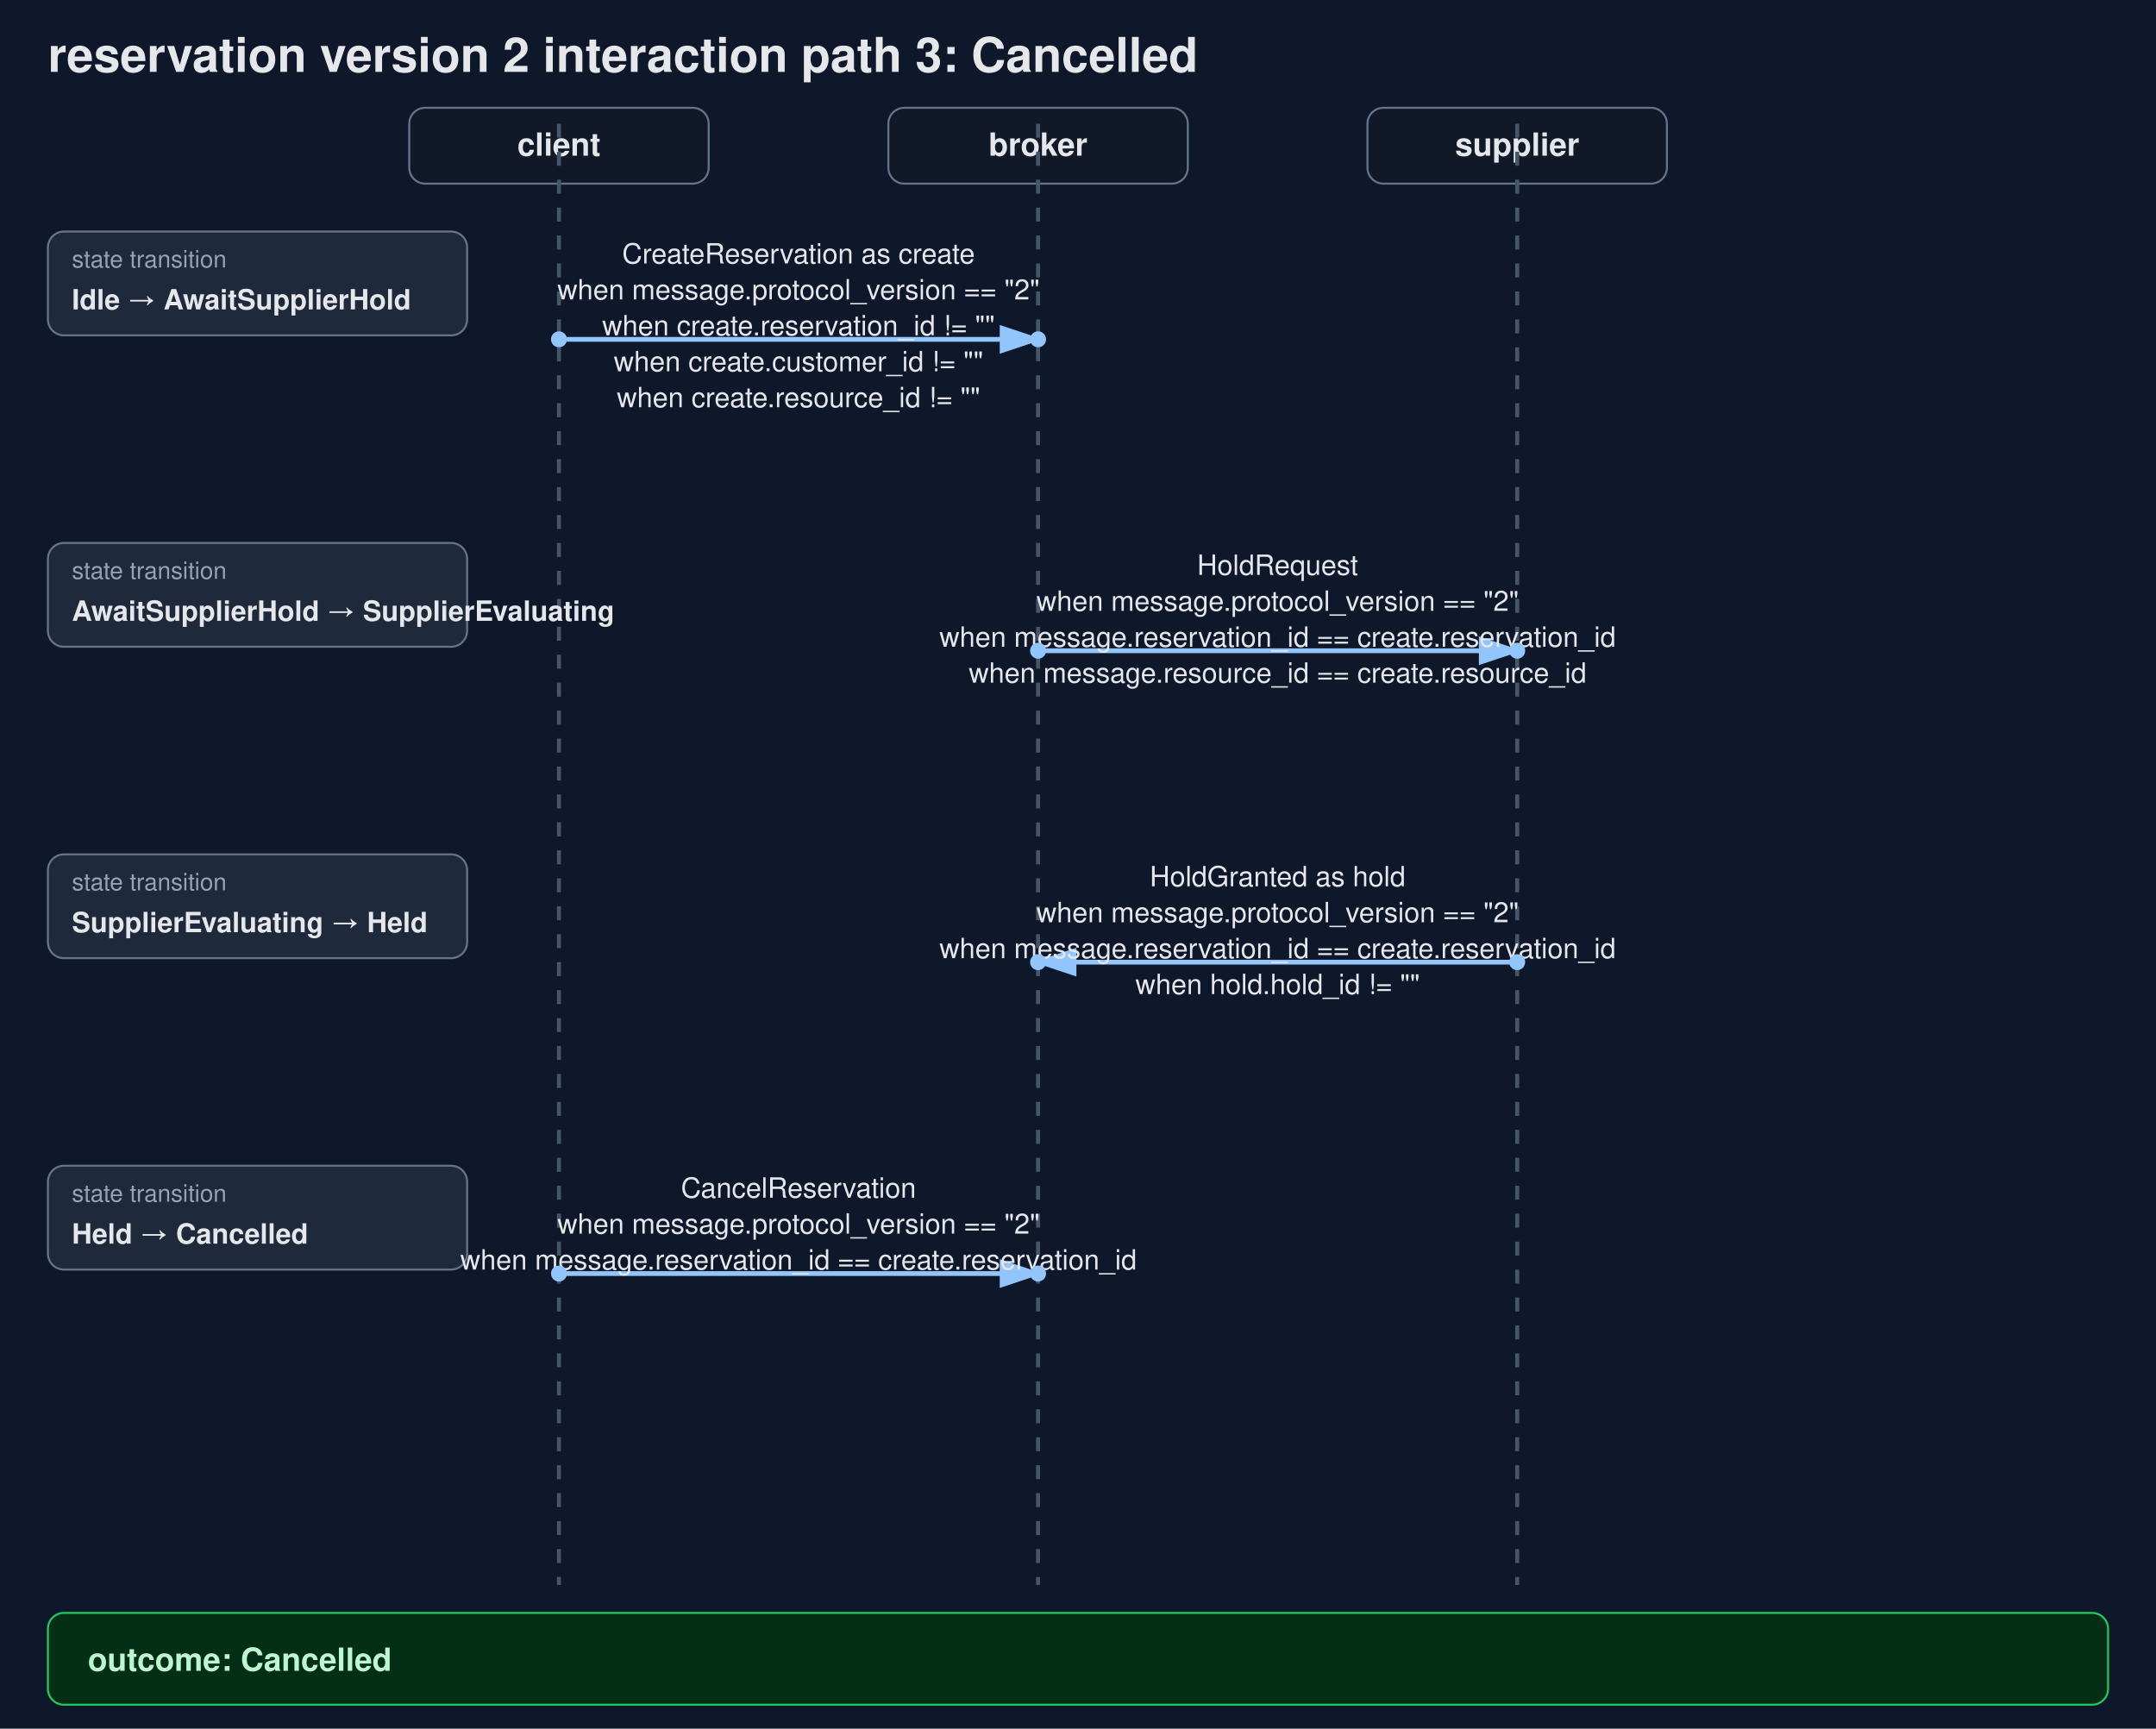
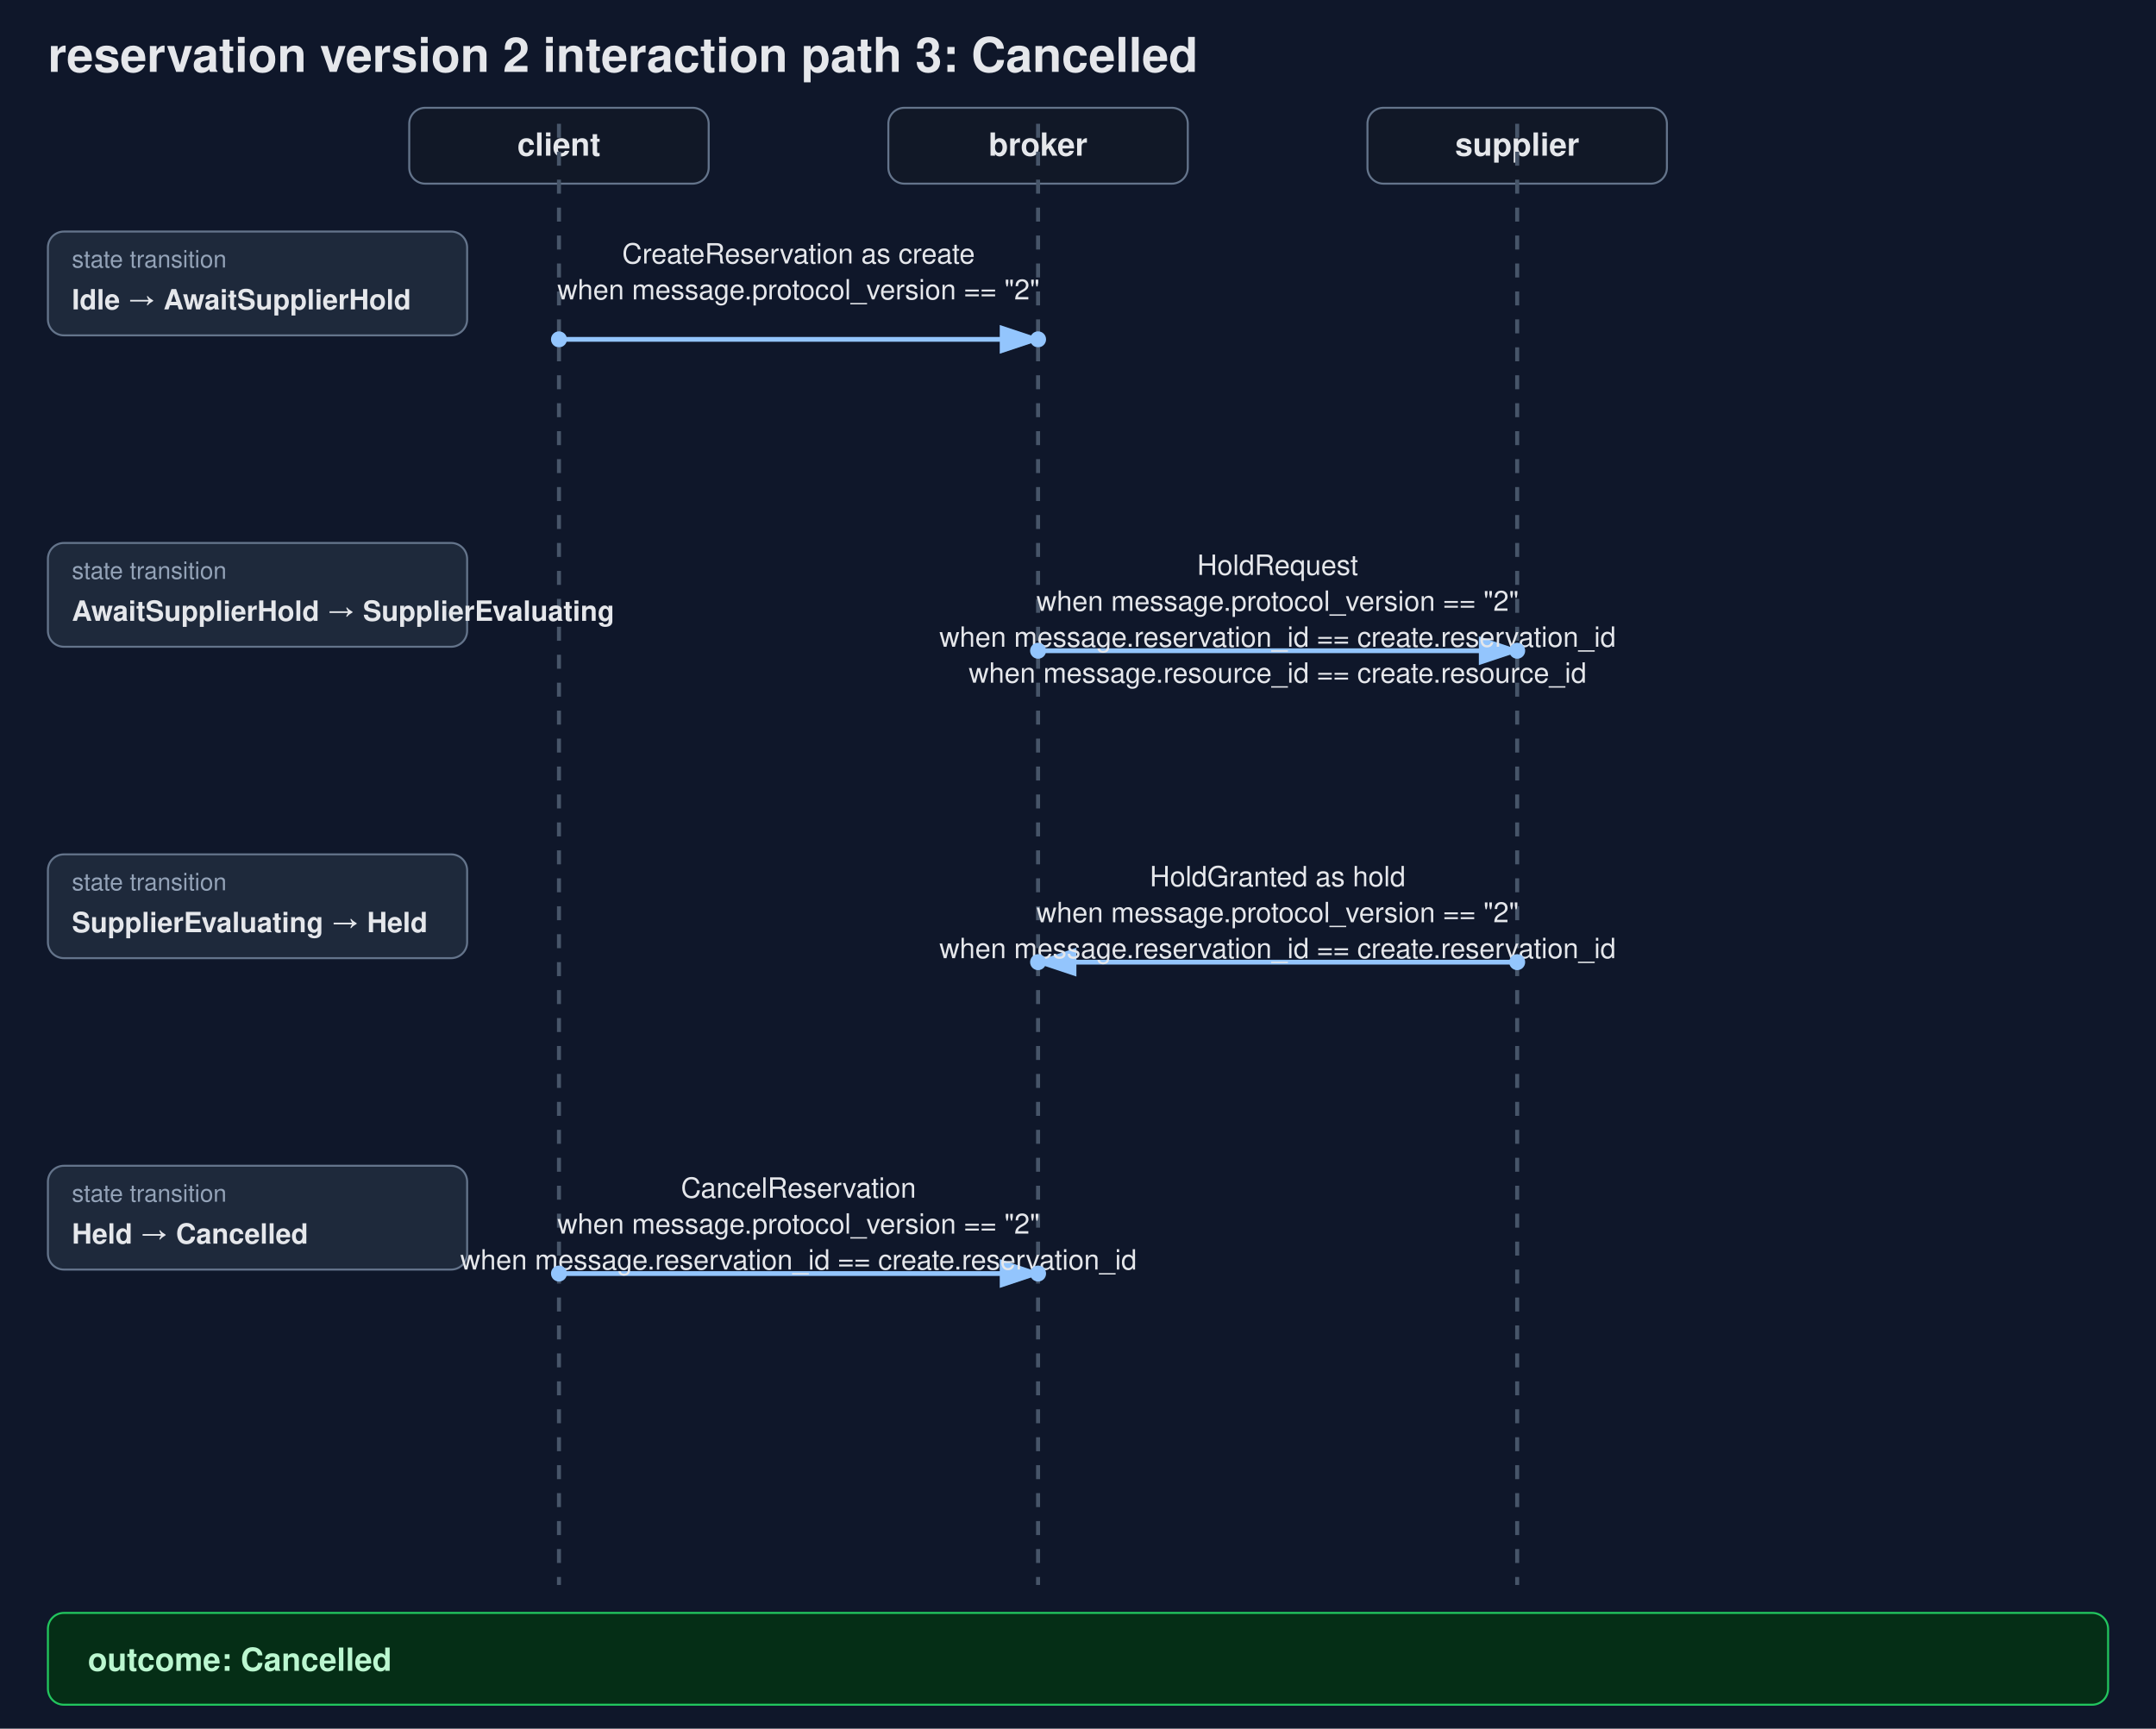
<svg xmlns="http://www.w3.org/2000/svg" width="1080" height="866" viewBox="0 0 1080 866">
  <defs>
    <marker id="arrow" markerWidth="10" markerHeight="10" refX="8" refY="3" orient="auto" markerUnits="strokeWidth">
      <path d="M0,0 L0,6 L9,3 z" fill="#93c5fd" />
    </marker>
  </defs>
  <rect width="100%" height="100%" fill="#0f172a" />
  <text x="24" y="36" fill="#e5e7eb" font-family="Helvetica, Arial, sans-serif" font-size="24" font-weight="700">reservation version 2 interaction path 3: Cancelled</text>
  <rect x="205" y="54" width="150" height="38" rx="8" fill="#111827" stroke="#64748b" />
  <text x="280" y="78" text-anchor="middle" fill="#e5e7eb" font-family="Helvetica, Arial, sans-serif" font-size="16" font-weight="700">client</text>
  <line x1="280" y1="62" x2="280" y2="794" stroke="#475569" stroke-width="2" stroke-dasharray="7 7" />
  <rect x="445" y="54" width="150" height="38" rx="8" fill="#111827" stroke="#64748b" />
  <text x="520" y="78" text-anchor="middle" fill="#e5e7eb" font-family="Helvetica, Arial, sans-serif" font-size="16" font-weight="700">broker</text>
  <line x1="520" y1="62" x2="520" y2="794" stroke="#475569" stroke-width="2" stroke-dasharray="7 7" />
  <rect x="685" y="54" width="150" height="38" rx="8" fill="#111827" stroke="#64748b" />
  <text x="760" y="78" text-anchor="middle" fill="#e5e7eb" font-family="Helvetica, Arial, sans-serif" font-size="16" font-weight="700">supplier</text>
  <line x1="760" y1="62" x2="760" y2="794" stroke="#475569" stroke-width="2" stroke-dasharray="7 7" />
  <rect x="24" y="116" width="210" height="52" rx="8" fill="#1e293b" stroke="#64748b" />
  <text x="36" y="134" fill="#94a3b8" font-family="Helvetica, Arial, sans-serif" font-size="12">state transition</text>
  <text x="36" y="155" fill="#e5e7eb" font-family="Helvetica, Arial, sans-serif" font-size="14" font-weight="700">Idle → AwaitSupplierHold</text>
  <line x1="280" y1="170" x2="520" y2="170" stroke="#93c5fd" stroke-width="2.4" marker-end="url(#arrow)" />
  <text x="400" y="132" text-anchor="middle" fill="#e5e7eb" font-family="Helvetica, Arial, sans-serif" font-size="14">CreateReservation as create</text>
  <text x="400" y="150" text-anchor="middle" fill="#e5e7eb" font-family="Helvetica, Arial, sans-serif" font-size="14">when message.protocol_version == "2"</text>
-   <text x="400" y="168" text-anchor="middle" fill="#e5e7eb" font-family="Helvetica, Arial, sans-serif" font-size="14">when create.reservation_id != ""</text>
-   <text x="400" y="186" text-anchor="middle" fill="#e5e7eb" font-family="Helvetica, Arial, sans-serif" font-size="14">when create.customer_id != ""</text>
-   <text x="400" y="204" text-anchor="middle" fill="#e5e7eb" font-family="Helvetica, Arial, sans-serif" font-size="14">when create.resource_id != ""</text>
  <circle cx="280" cy="170" r="4" fill="#93c5fd" />
  <circle cx="520" cy="170" r="4" fill="#93c5fd" />
  <rect x="24" y="272" width="210" height="52" rx="8" fill="#1e293b" stroke="#64748b" />
  <text x="36" y="290" fill="#94a3b8" font-family="Helvetica, Arial, sans-serif" font-size="12">state transition</text>
  <text x="36" y="311" fill="#e5e7eb" font-family="Helvetica, Arial, sans-serif" font-size="14" font-weight="700">AwaitSupplierHold → SupplierEvaluating</text>
  <line x1="520" y1="326" x2="760" y2="326" stroke="#93c5fd" stroke-width="2.4" marker-end="url(#arrow)" />
  <text x="640" y="288" text-anchor="middle" fill="#e5e7eb" font-family="Helvetica, Arial, sans-serif" font-size="14">HoldRequest</text>
  <text x="640" y="306" text-anchor="middle" fill="#e5e7eb" font-family="Helvetica, Arial, sans-serif" font-size="14">when message.protocol_version == "2"</text>
  <text x="640" y="324" text-anchor="middle" fill="#e5e7eb" font-family="Helvetica, Arial, sans-serif" font-size="14">when message.reservation_id == create.reservation_id</text>
  <text x="640" y="342" text-anchor="middle" fill="#e5e7eb" font-family="Helvetica, Arial, sans-serif" font-size="14">when message.resource_id == create.resource_id</text>
  <circle cx="520" cy="326" r="4" fill="#93c5fd" />
  <circle cx="760" cy="326" r="4" fill="#93c5fd" />
  <rect x="24" y="428" width="210" height="52" rx="8" fill="#1e293b" stroke="#64748b" />
  <text x="36" y="446" fill="#94a3b8" font-family="Helvetica, Arial, sans-serif" font-size="12">state transition</text>
  <text x="36" y="467" fill="#e5e7eb" font-family="Helvetica, Arial, sans-serif" font-size="14" font-weight="700">SupplierEvaluating → Held</text>
  <line x1="760" y1="482" x2="520" y2="482" stroke="#93c5fd" stroke-width="2.4" marker-end="url(#arrow)" />
  <text x="640" y="444" text-anchor="middle" fill="#e5e7eb" font-family="Helvetica, Arial, sans-serif" font-size="14">HoldGranted as hold</text>
  <text x="640" y="462" text-anchor="middle" fill="#e5e7eb" font-family="Helvetica, Arial, sans-serif" font-size="14">when message.protocol_version == "2"</text>
  <text x="640" y="480" text-anchor="middle" fill="#e5e7eb" font-family="Helvetica, Arial, sans-serif" font-size="14">when message.reservation_id == create.reservation_id</text>
-   <text x="640" y="498" text-anchor="middle" fill="#e5e7eb" font-family="Helvetica, Arial, sans-serif" font-size="14">when hold.hold_id != ""</text>
  <circle cx="760" cy="482" r="4" fill="#93c5fd" />
  <circle cx="520" cy="482" r="4" fill="#93c5fd" />
  <rect x="24" y="584" width="210" height="52" rx="8" fill="#1e293b" stroke="#64748b" />
  <text x="36" y="602" fill="#94a3b8" font-family="Helvetica, Arial, sans-serif" font-size="12">state transition</text>
  <text x="36" y="623" fill="#e5e7eb" font-family="Helvetica, Arial, sans-serif" font-size="14" font-weight="700">Held → Cancelled</text>
  <line x1="280" y1="638" x2="520" y2="638" stroke="#93c5fd" stroke-width="2.4" marker-end="url(#arrow)" />
  <text x="400" y="600" text-anchor="middle" fill="#e5e7eb" font-family="Helvetica, Arial, sans-serif" font-size="14">CancelReservation</text>
  <text x="400" y="618" text-anchor="middle" fill="#e5e7eb" font-family="Helvetica, Arial, sans-serif" font-size="14">when message.protocol_version == "2"</text>
  <text x="400" y="636" text-anchor="middle" fill="#e5e7eb" font-family="Helvetica, Arial, sans-serif" font-size="14">when message.reservation_id == create.reservation_id</text>
  <circle cx="280" cy="638" r="4" fill="#93c5fd" />
  <circle cx="520" cy="638" r="4" fill="#93c5fd" />
  <rect x="24" y="808" width="1032" height="46" rx="8" fill="#052e16" stroke="#22c55e" />
  <text x="44" y="837" fill="#bbf7d0" font-family="Helvetica, Arial, sans-serif" font-size="16" font-weight="700">outcome: Cancelled</text>
</svg>
